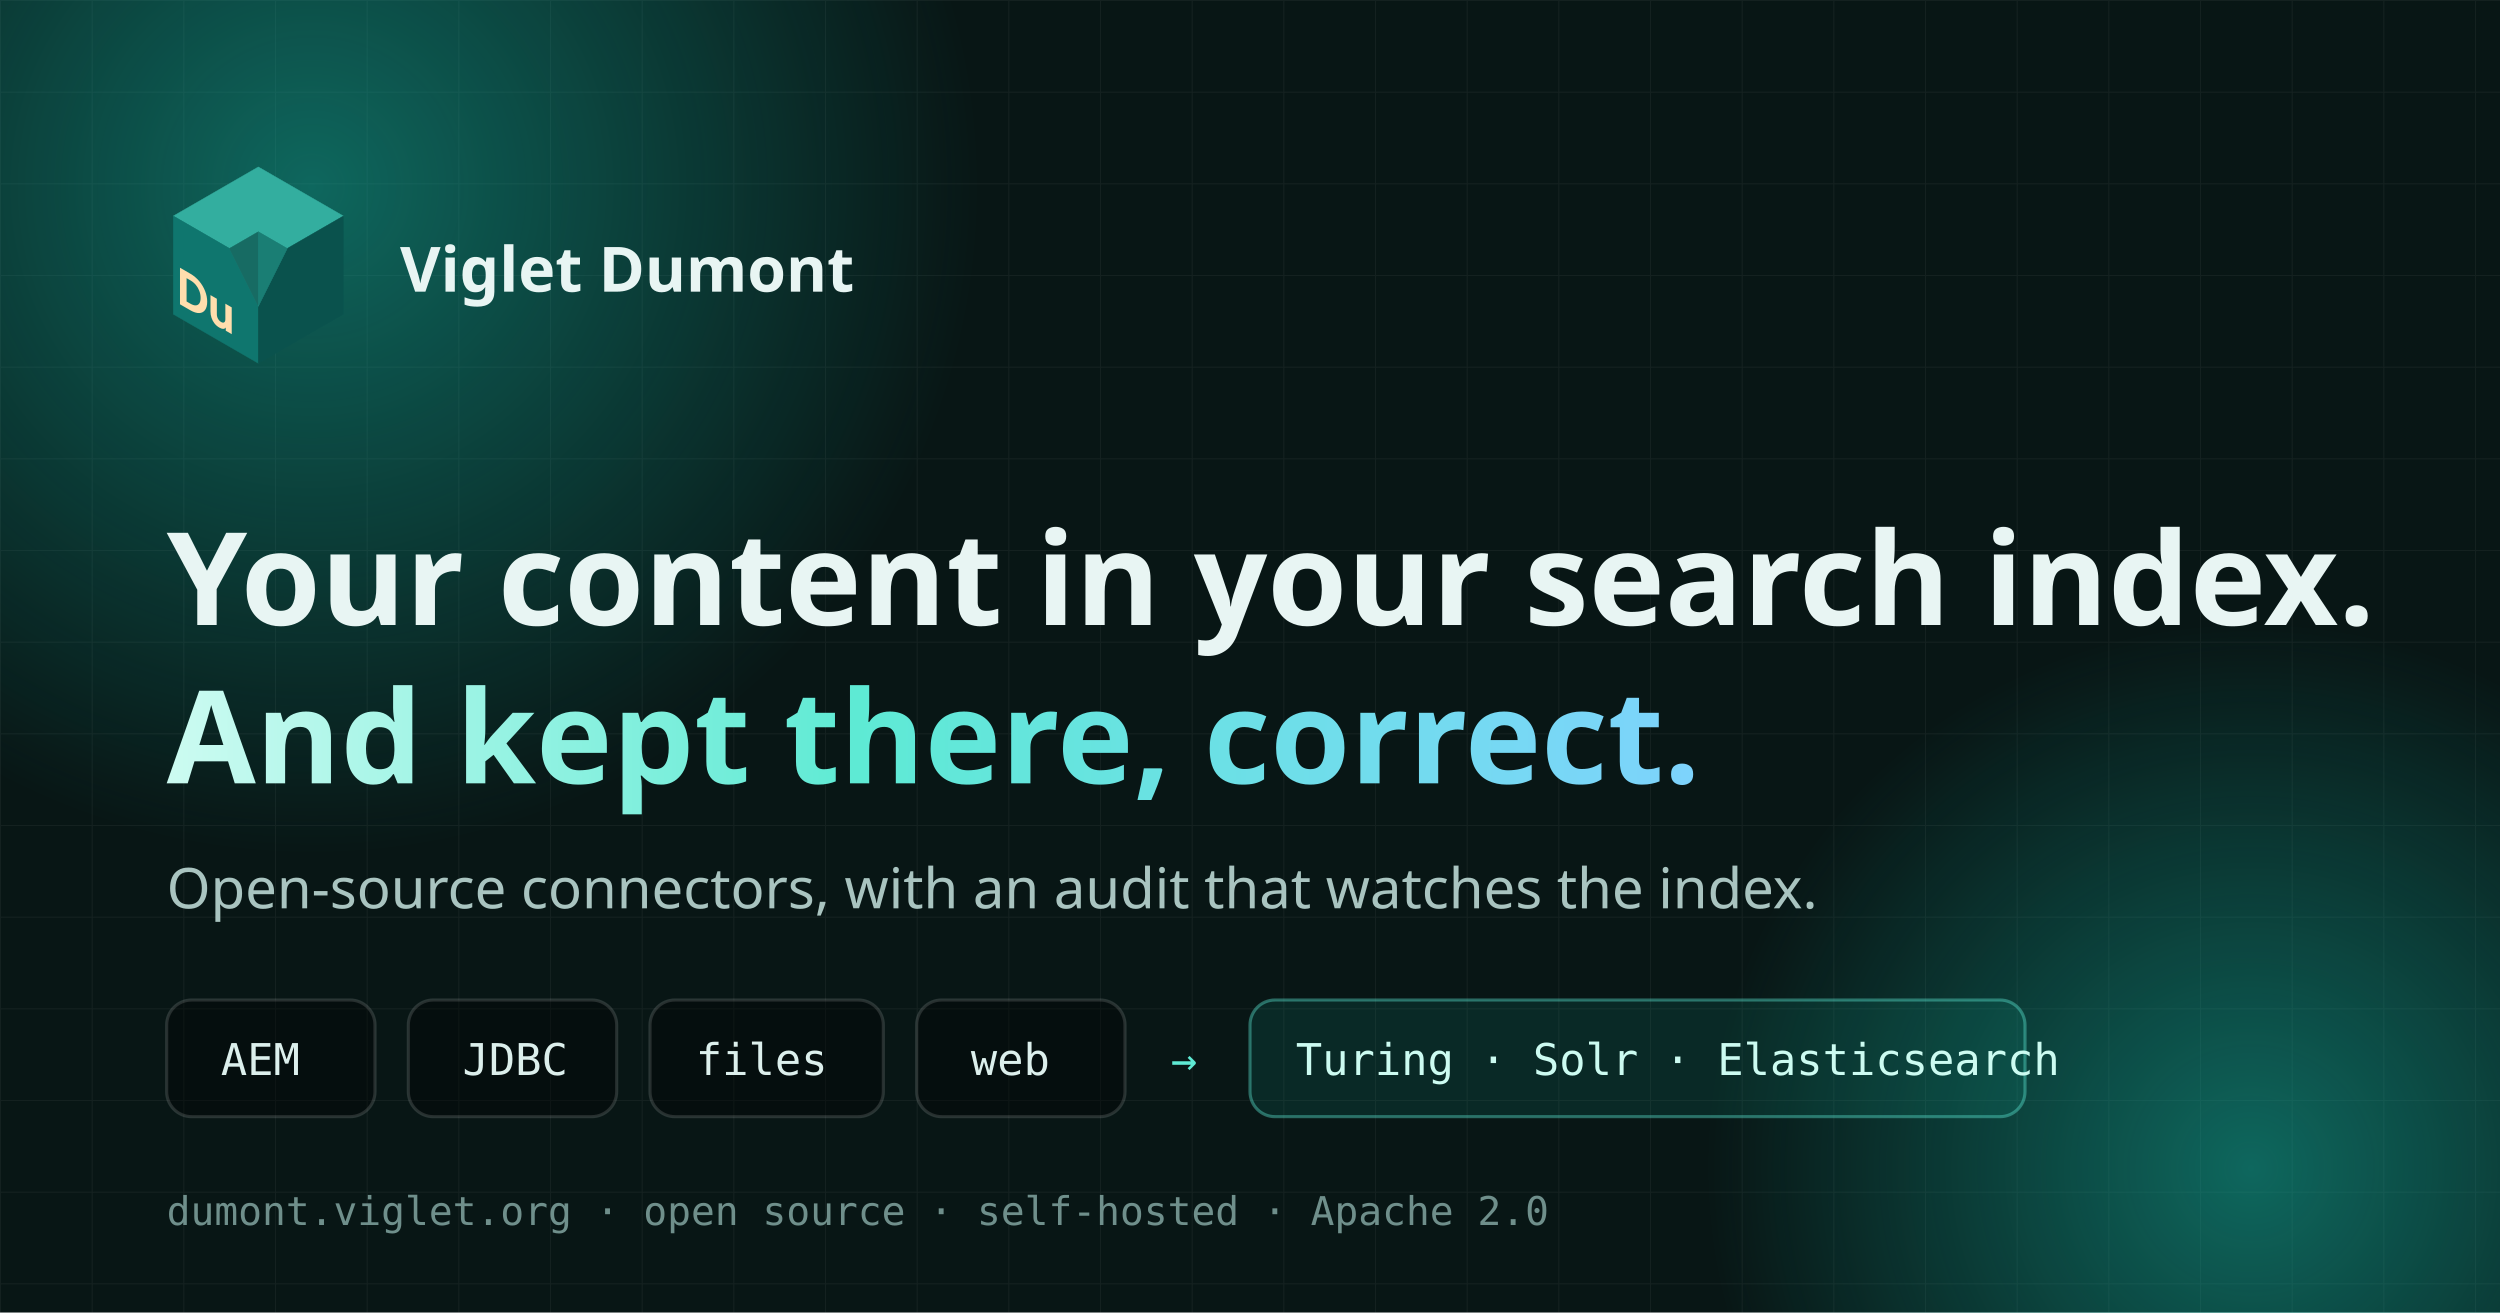
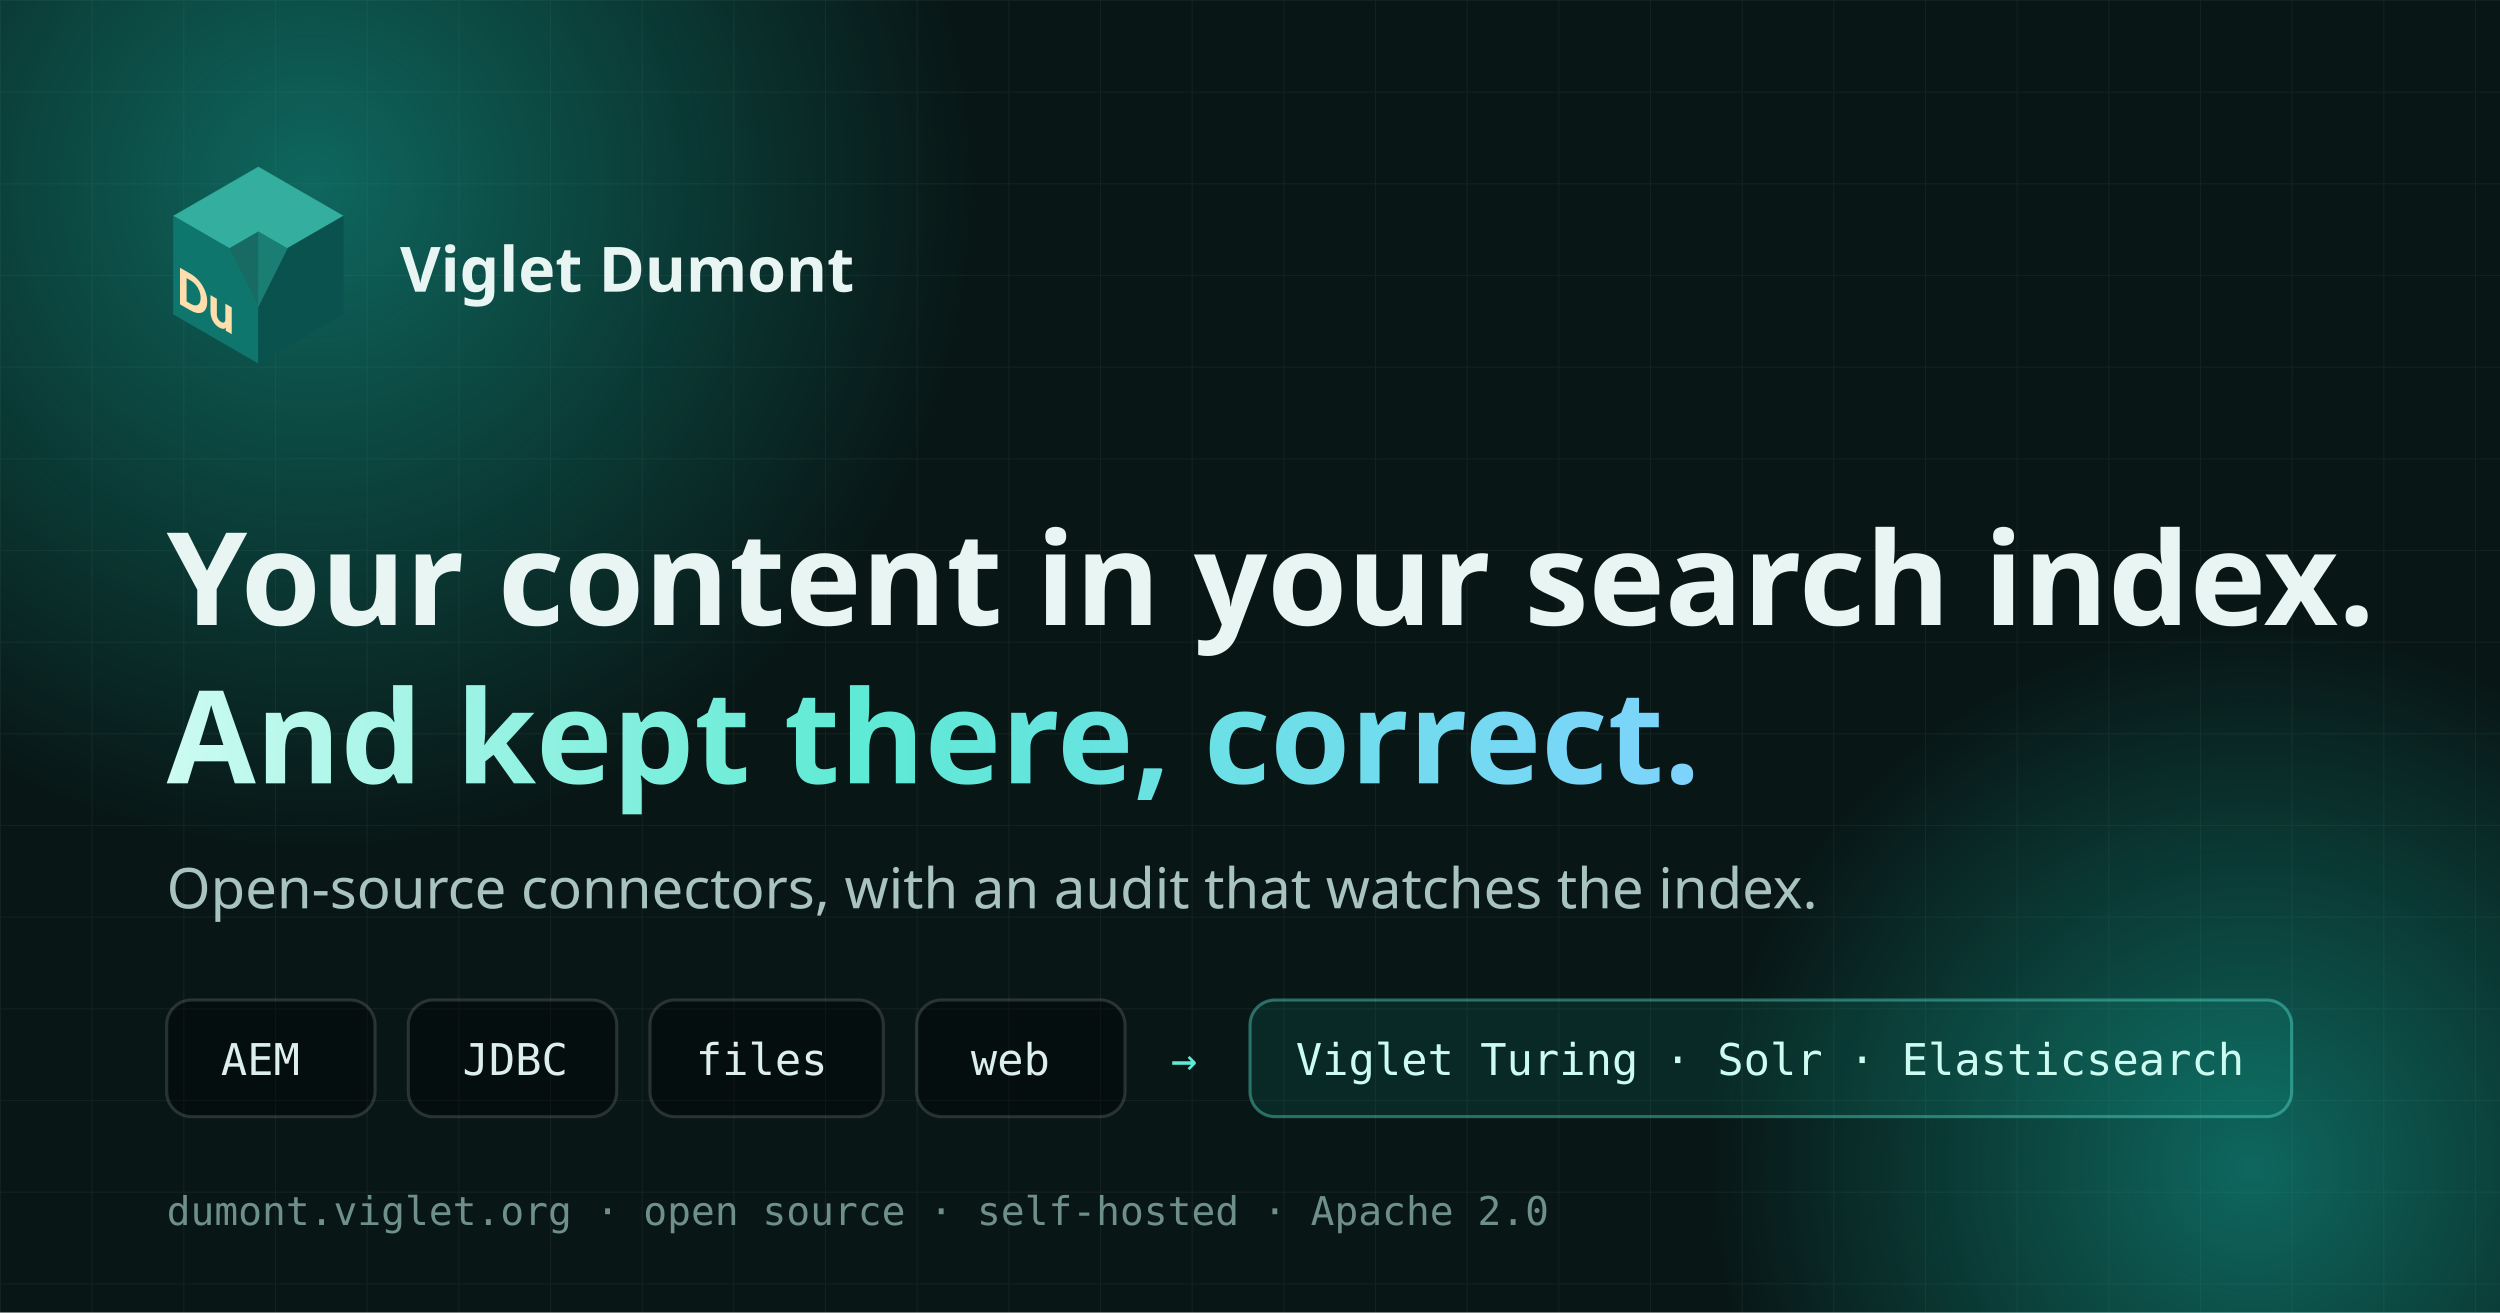
<svg xmlns="http://www.w3.org/2000/svg" width="1200" height="630" viewBox="0 0 1200 630">
  <defs>
    <linearGradient id="headline" x1="0" y1="0" x2="1" y2="0">
      <stop offset="0%" stop-color="#ccfbf1" />
      <stop offset="45%" stop-color="#5eead4" />
      <stop offset="100%" stop-color="#7dd3fc" />
    </linearGradient>
    <radialGradient id="orb" cx="50%" cy="50%" r="50%">
      <stop offset="0%" stop-color="#14b8a6" stop-opacity="0.5" />
      <stop offset="100%" stop-color="#14b8a6" stop-opacity="0" />
    </radialGradient>
    <pattern id="grid" width="44" height="44" patternUnits="userSpaceOnUse">
      <path d="M44 0H0V44" fill="none" stroke="#ffffff" stroke-opacity="0.05" stroke-width="1" />
    </pattern>
  </defs>
  <rect width="1200" height="630" fill="#081615" />
  <rect width="1200" height="630" fill="url(#grid)" />
  <circle cx="150" cy="90" r="320" fill="url(#orb)" />
  <circle cx="1080" cy="560" r="260" fill="url(#orb)" />
  <svg x="72" y="72" width="104" height="104" viewBox="0 0 512 512">
    <polygon points="256.0,40.0 456.9,156.0 324.3,232.6 256.0,193.1 187.7,232.6 55.1,156.0" fill="#33AE9F" stroke="#33AE9F" stroke-width="1" stroke-linejoin="round" />
    <polygon points="55.1,388.0 256.0,504.0 256.0,369.2 187.7,232.6 55.1,156.0" fill="#0F766E" stroke="#0F766E" stroke-width="1" stroke-linejoin="round" />
    <polygon points="456.9,388.0 256.0,504.0 256.0,369.2 324.3,232.6 456.9,156.0" fill="#0A524D" stroke="#0A524D" stroke-width="1" stroke-linejoin="round" />
    <polygon points="256.0,193.1 187.7,232.6 256.0,369.2" fill="#1a776e" stroke="#1a776e" stroke-width="1" stroke-linejoin="round" />
    <polygon points="256.0,193.1 187.7,232.6 256.0,369.2" fill="#000" stroke="#000" stroke-width="1" stroke-linejoin="round" fill-opacity="0.10" stroke-opacity="0" />
    <polygon points="256.0,193.1 324.3,232.6 256.0,369.2" fill="#1d8c81" stroke="#1d8c81" stroke-width="1" stroke-linejoin="round" />
    <polygon points="256.0,193.1 324.3,232.6 256.0,369.2" fill="#000" stroke="#000" stroke-width="1" stroke-linejoin="round" fill-opacity="0.10" stroke-opacity="0" />
    <g transform="matrix(0.866 .5 0 1 55.1 156.0)">
      <path d="M18.212 199.52V113.1H46.4Q60.4 113.1 70.742 118.668Q81.084 124.236 86.768 133.98Q92.452 143.724 92.452 156.307Q92.452 168.78 86.768 178.582Q81.084 188.384 70.742 193.952Q60.4 199.52 46.4 199.52ZM36.192 183.86H46.864Q55.287 183.86 61.458 180.438Q67.628 177.016 71.05 170.818Q74.472 164.62 74.472 156.202Q74.472 147.784 71.054 141.643Q67.636 135.502 61.484 132.131Q55.332 128.76 46.864 128.76H36.192ZM125.396 200.912Q117.74 200.912 112.346 197.606Q106.952 194.3 104.168 188.384Q101.384 182.468 101.384 174.58V136.184H118.784V173.188Q118.784 176.784 120.234 179.51Q121.684 182.236 124.352 183.744Q127.02 185.252 130.384 185.252Q133.864 185.252 136.474 183.744Q139.084 182.236 140.534 179.51Q141.984 176.784 141.984 173.188V136.184H159.384V199.52H143.144V186.992L144.072 189.776Q141.868 195.46 136.938 198.186Q132.008 200.912 125.396 200.912Z" fill="#FFDEAD" />
    </g>
  </svg>
  <text x="192" y="140" font-family="'Plus Jakarta Sans', system-ui, sans-serif" font-size="30" font-weight="800" fill="#e8f5f3">Viglet Dumont</text>
  <text x="80" y="300" font-family="'Plus Jakarta Sans', system-ui, sans-serif" font-size="62" font-weight="800" fill="#e8f5f3">Your content in your search index.</text>
  <text x="80" y="376" font-family="'Plus Jakarta Sans', system-ui, sans-serif" font-size="62" font-weight="800" fill="url(#headline)">And kept there, correct.</text>
  <text x="80" y="436" font-family="'Plus Jakarta Sans', system-ui, sans-serif" font-size="27" font-weight="500" fill="#a9c4c0">Open-source connectors, with an audit that watches the index.</text>
  <g transform="translate(80, 480)" font-family="'JetBrains Mono', ui-monospace, monospace" font-size="21">
    <g>
      <rect x="0" y="0" width="100" height="56" rx="12" fill="#000000" fill-opacity="0.35" stroke="#ffffff" stroke-opacity="0.14" stroke-width="1.5" />
      <text x="26" y="36" fill="#dcefec">AEM</text>
    </g>
    <g transform="translate(116, 0)">
      <rect x="0" y="0" width="100" height="56" rx="12" fill="#000000" fill-opacity="0.35" stroke="#ffffff" stroke-opacity="0.14" stroke-width="1.5" />
      <text x="26" y="36" fill="#dcefec">JDBC</text>
    </g>
    <g transform="translate(232, 0)">
      <rect x="0" y="0" width="112" height="56" rx="12" fill="#000000" fill-opacity="0.35" stroke="#ffffff" stroke-opacity="0.14" stroke-width="1.5" />
      <text x="22" y="36" fill="#dcefec">files</text>
    </g>
    <g transform="translate(360, 0)">
      <rect x="0" y="0" width="100" height="56" rx="12" fill="#000000" fill-opacity="0.35" stroke="#ffffff" stroke-opacity="0.14" stroke-width="1.5" />
      <text x="26" y="36" fill="#dcefec">web</text>
    </g>
    <text x="482" y="36" fill="#5eead4">→</text>
    <g transform="translate(520, 0)">
-       <rect x="0" y="0" width="372" height="56" rx="12" fill="#14b8a6" fill-opacity="0.12" stroke="#5eead4" stroke-opacity="0.4" stroke-width="1.5" />
-       <text x="22" y="36" fill="#ccfbf1">Turing · Solr · Elasticsearch</text>
+       <rect x="0" y="0" width="500" height="56" rx="12" fill="#14b8a6" fill-opacity="0.12" stroke="#5eead4" stroke-opacity="0.4" stroke-width="1.5" />
+       <text x="22" y="36" fill="#ccfbf1">Viglet Turing · Solr · Elasticsearch</text>
    </g>
  </g>
  <text x="80" y="588" font-family="'JetBrains Mono', ui-monospace, monospace" font-size="19" fill="#6f8f8b">dumont.viglet.org · open source · self-hosted · Apache 2.0</text>
</svg>
